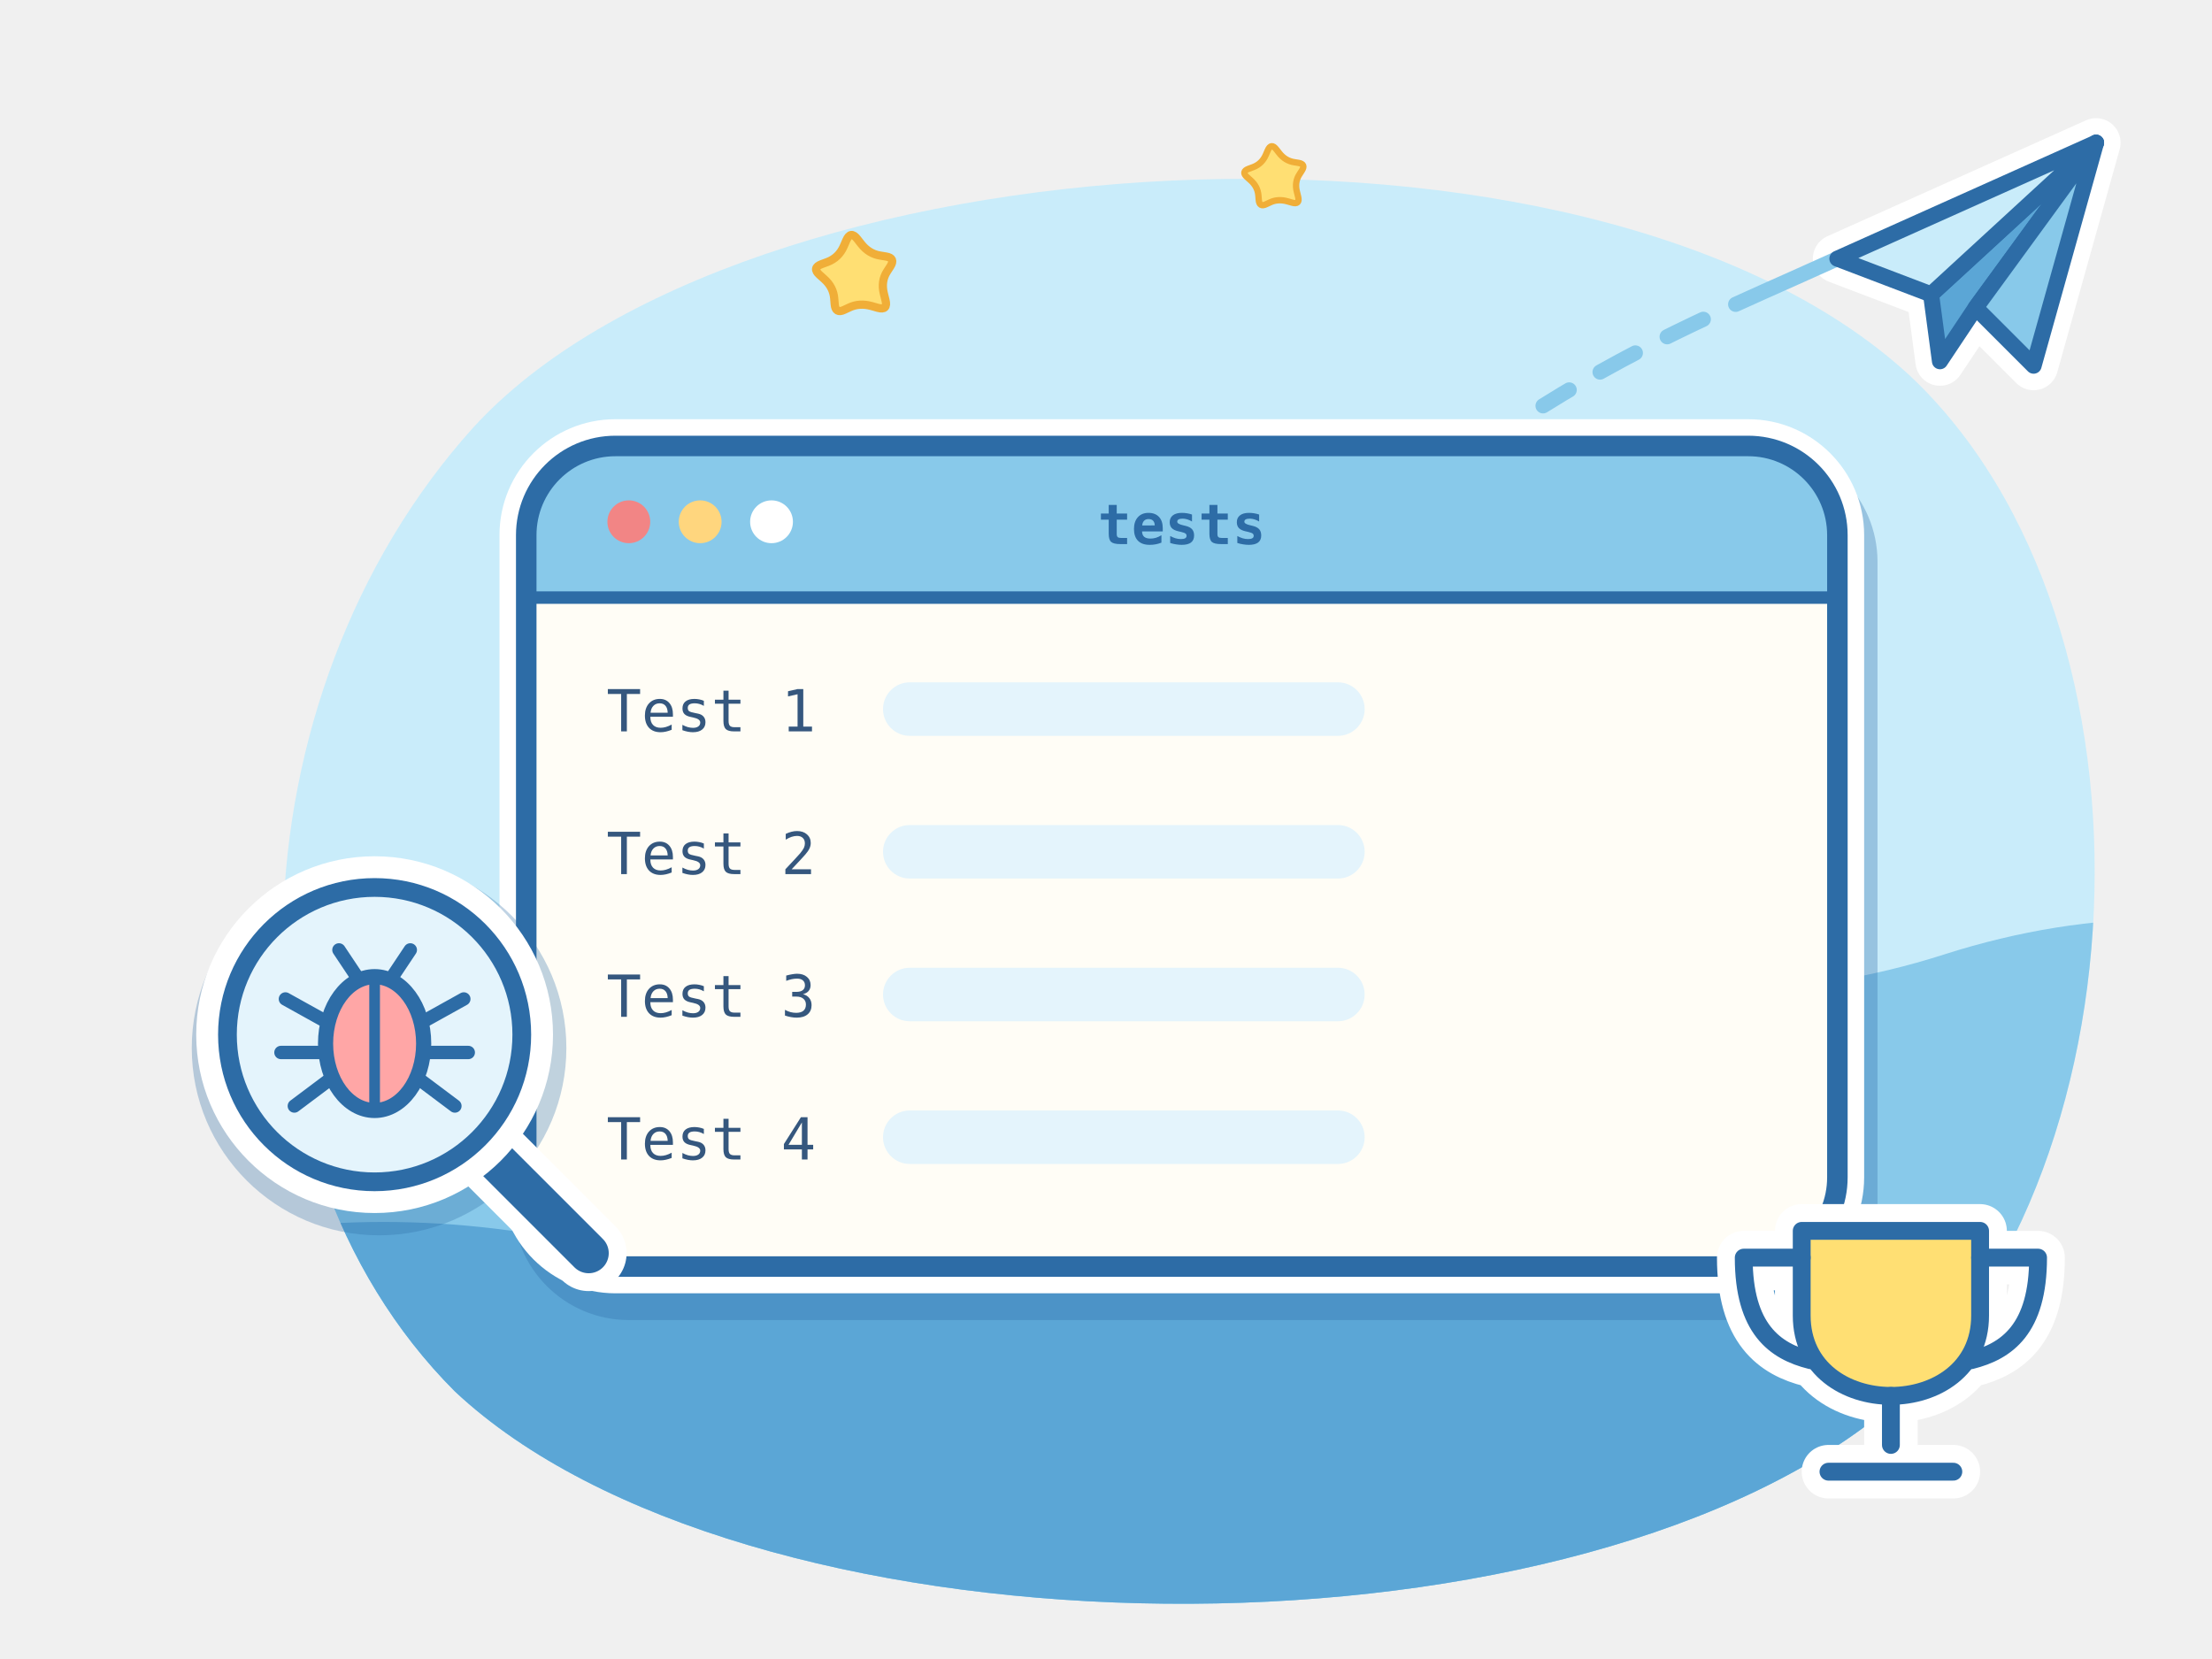
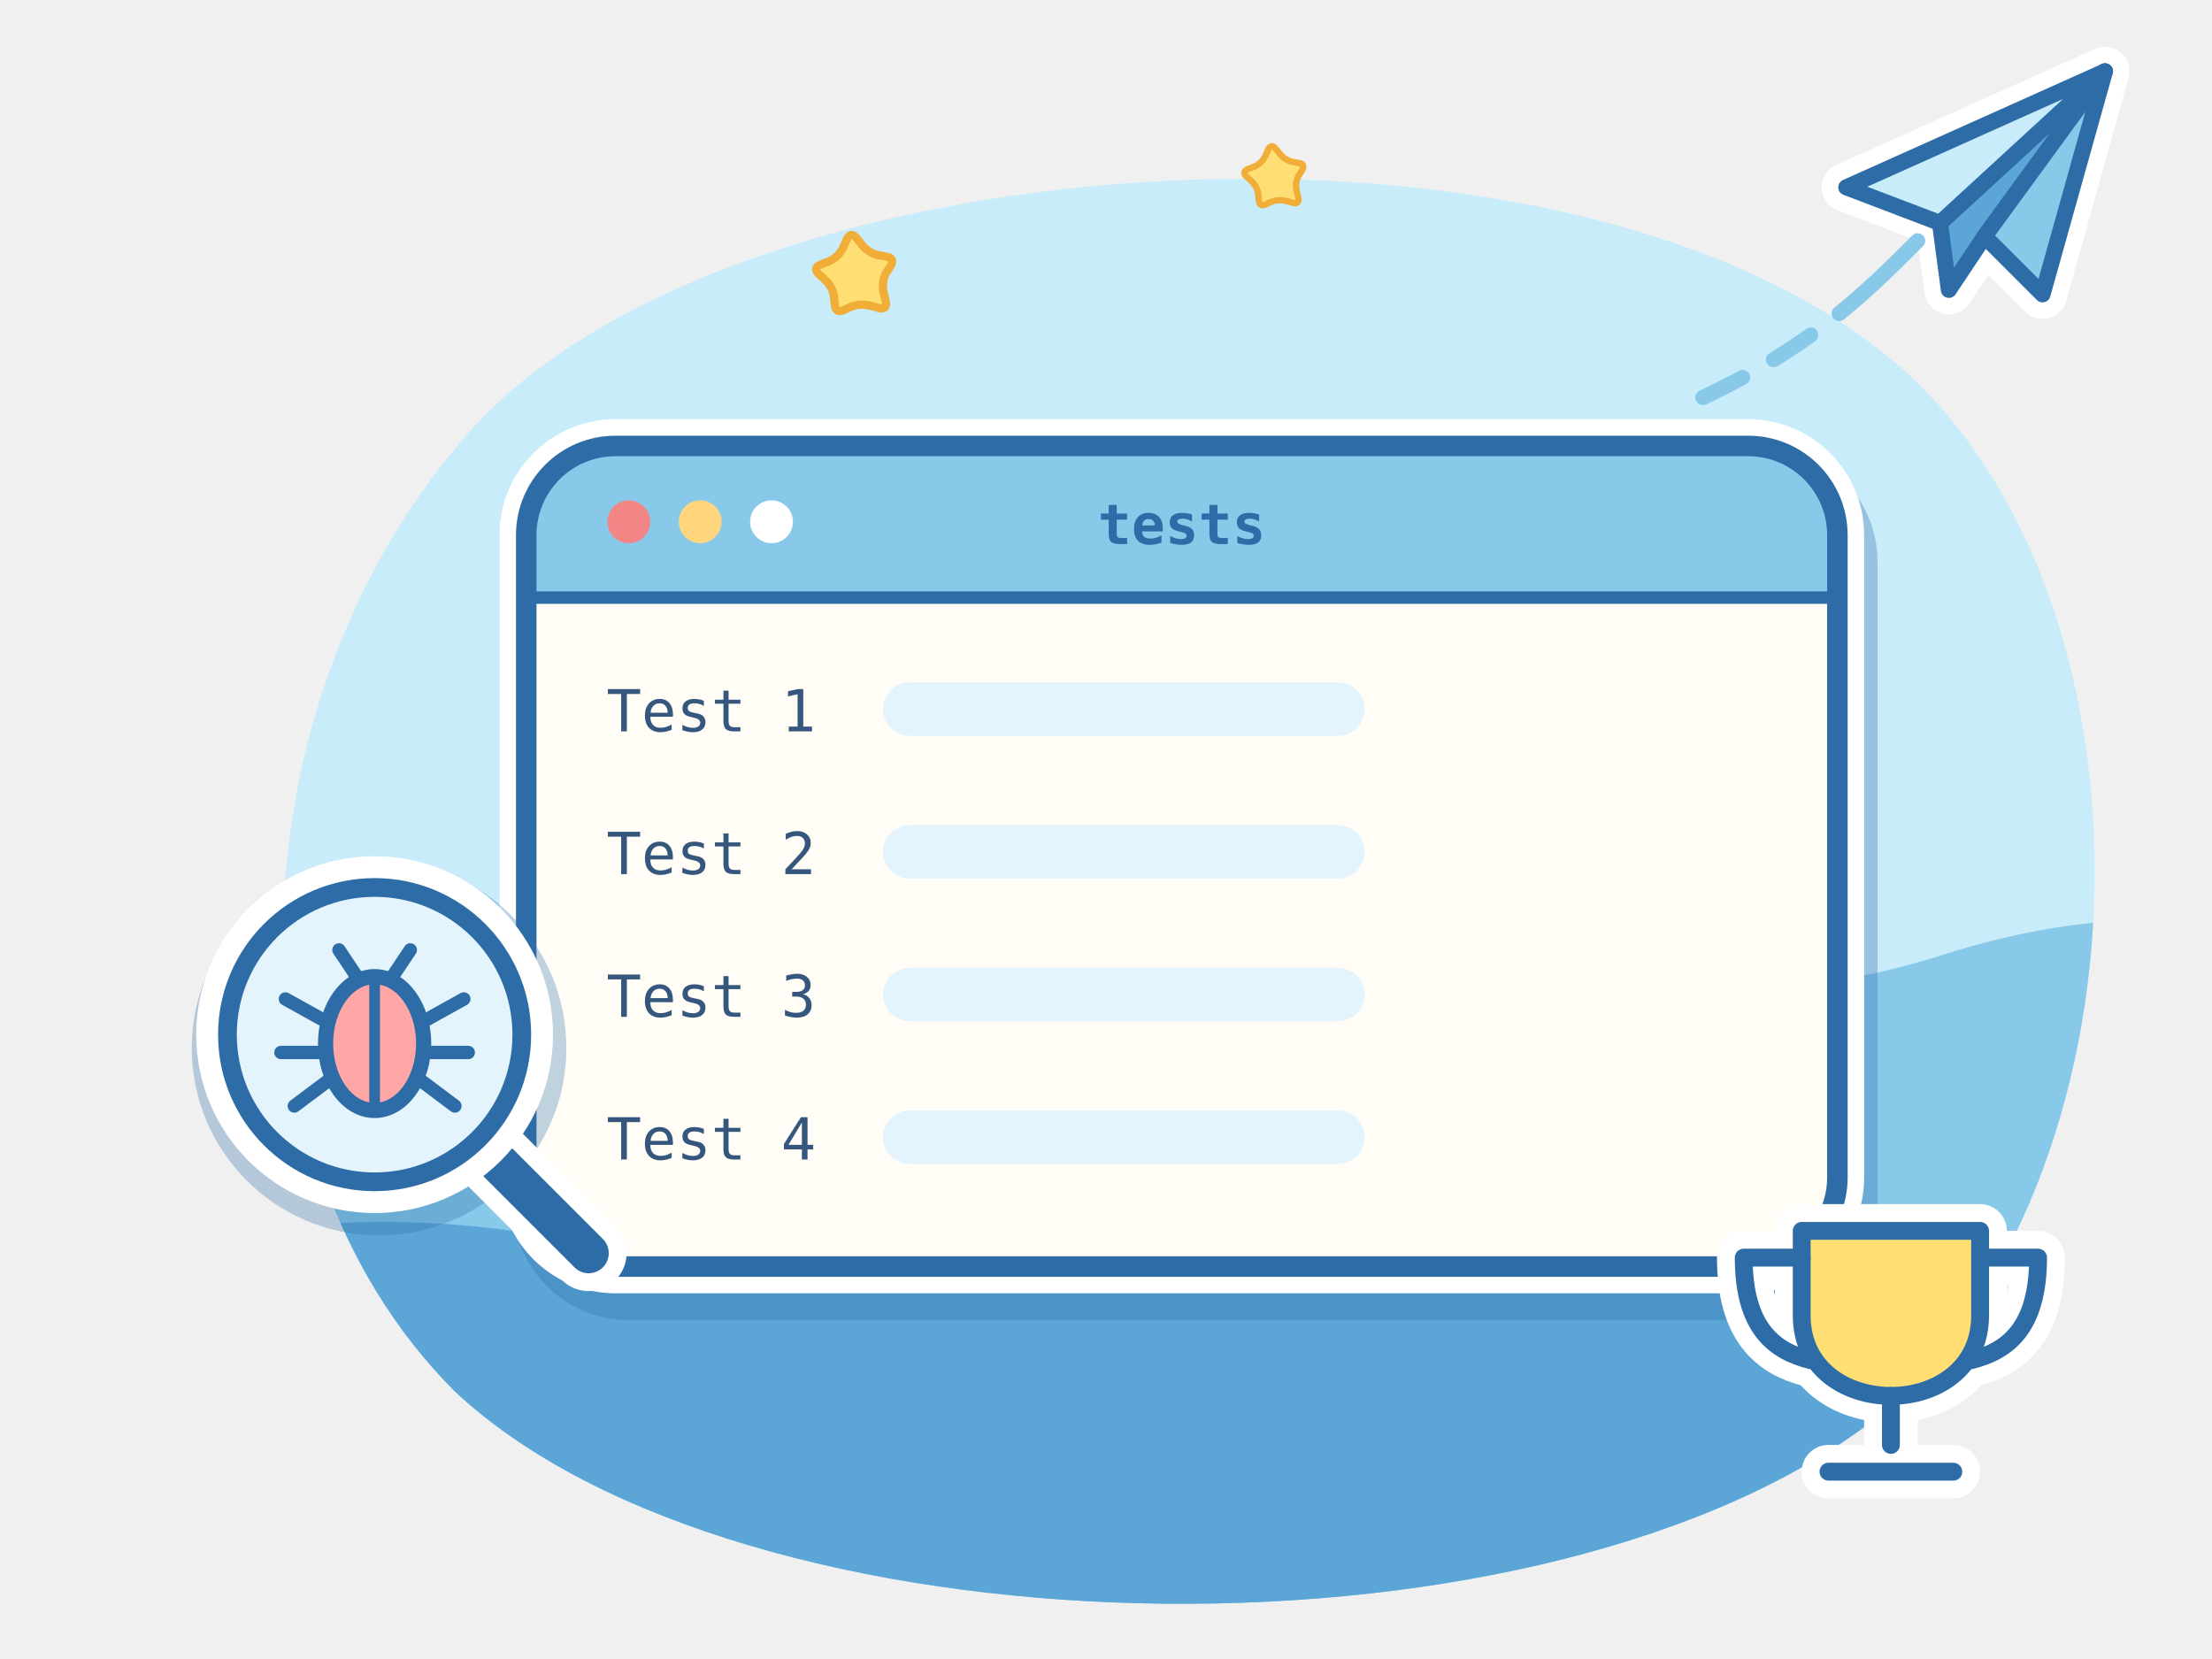
<svg xmlns="http://www.w3.org/2000/svg" viewBox="-36 0 496 372" role="img" aria-label="Test results with AC, WA and TLE verdicts, a bug under a magnifier, a trophy and a submitted solution">
  <defs>
    <clipPath id="blob">
      <path d="M70 96C130 30 320 18 392 84C452 140 446 270 382 320C306 376 130 372 66 312C12 258 16 156 70 96Z" />
    </clipPath>
  </defs>
  <g clip-path="url(#blob)">
    <rect width="460" height="372" fill="#c9ecfa" />
    <path d="M-200 380V214q50 -16 100 0t100 0t100 0t100 0t100 0t100 0t100 0t100 0t100 0V380Z" fill="#88c9ea">
      <animateTransform attributeName="transform" type="translate" values="0 0;200 0" dur="7s" repeatCount="indefinite" />
    </path>
    <path d="M-200 380V280q50 -12 100 0t100 0t100 0t100 0t100 0t100 0t100 0t100 0t100 0V380Z" fill="#5ba6d6">
      <animateTransform attributeName="transform" type="translate" values="0 0;-200 0" dur="5s" repeatCount="indefinite" />
    </path>
    <g opacity="0">
      <animate attributeName="opacity" values="0;.95;.95;0" keyTimes="0;.15;.75;1" dur="5s" begin="0s" repeatCount="indefinite" />
      <animateTransform attributeName="transform" type="translate" values="36 350;42 300;33 240" dur="5s" begin="0s" repeatCount="indefinite" />
      <circle r="6" fill="#fff" fill-opacity=".3" stroke="#fff" stroke-width="2.2" />
    </g>
    <g opacity="0">
      <animate attributeName="opacity" values="0;.95;.95;0" keyTimes="0;.15;.75;1" dur="4.2s" begin="1.5s" repeatCount="indefinite" />
      <animateTransform attributeName="transform" type="translate" values="118 350;124 300;115 240" dur="4.2s" begin="1.5s" repeatCount="indefinite" />
      <circle r="4.5" fill="#fff" fill-opacity=".3" stroke="#fff" stroke-width="2.2" />
    </g>
    <g opacity="0">
      <animate attributeName="opacity" values="0;.95;.95;0" keyTimes="0;.15;.75;1" dur="4.8s" begin="0.8s" repeatCount="indefinite" />
      <animateTransform attributeName="transform" type="translate" values="350 350;356 300;347 240" dur="4.8s" begin="0.8s" repeatCount="indefinite" />
      <circle r="5.5" fill="#fff" fill-opacity=".3" stroke="#fff" stroke-width="2.2" />
    </g>
    <g opacity="0">
      <animate attributeName="opacity" values="0;.95;.95;0" keyTimes="0;.15;.75;1" dur="4.4s" begin="2.4s" repeatCount="indefinite" />
      <animateTransform attributeName="transform" type="translate" values="420 350;426 300;417 240" dur="4.4s" begin="2.4s" repeatCount="indefinite" />
      <circle r="4" fill="#fff" fill-opacity=".3" stroke="#fff" stroke-width="2.2" />
    </g>
  </g>
  <rect x="79" y="100" width="306" height="196" rx="26" fill="#2d6ca6" opacity=".32" />
  <rect x="76" y="94" width="306" height="196" rx="26" fill="#ffffff" />
  <rect x="82" y="100" width="294" height="184" rx="20" fill="#fffdf6" />
  <clipPath id="bar">
    <path d="M82 134V120A20 20 0 0 1 102 100H356A20 20 0 0 1 376 120V134Z" />
  </clipPath>
  <g clip-path="url(#bar)">
    <rect x="82" y="100" width="294" height="34" fill="#88c9ea" />
  </g>
  <circle cx="105" cy="117" r="4.8" fill="#f28585" />
  <circle cx="121" cy="117" r="4.8" fill="#ffd67e" />
  <circle cx="137" cy="117" r="4.8" fill="#ffffff" />
  <text x="229" y="122" text-anchor="middle" fill="#2d6ca6" font-family="Consolas, Menlo, 'DejaVu Sans Mono', monospace" font-size="12.5" font-weight="700">tests</text>
  <g transform="translate(100 150)">
    <text y="14" fill="#35577e" font-family="Consolas, Menlo, 'DejaVu Sans Mono', monospace" font-size="13">Test 1</text>
    <rect x="62" y="3" width="108" height="12" rx="6" fill="#e4f4fc" />
    <rect x="62" y="3" width="0" height="12" rx="6" fill="#88c9ea">
      <animate attributeName="width" values="0;0;108;108;0" keyTimes="0;0.02;0.12;.94;1" dur="7s" repeatCount="indefinite" />
    </rect>
    <g opacity="0">
      <animate attributeName="opacity" values="0;0;1;1;0" keyTimes="0;0.12;0.14;.94;1" dur="7s" repeatCount="indefinite" />
      <rect x="180" y="-3" width="58" height="24" rx="12" fill="#3fbf8d" />
      <text x="209" y="14" text-anchor="middle" fill="#ffffff" font-family="-apple-system, BlinkMacSystemFont, 'Segoe UI', 'Noto Sans', Helvetica, Arial, sans-serif" font-size="13" font-weight="800">AC</text>
    </g>
  </g>
  <g transform="translate(100 182)">
    <text y="14" fill="#35577e" font-family="Consolas, Menlo, 'DejaVu Sans Mono', monospace" font-size="13">Test 2</text>
    <rect x="62" y="3" width="108" height="12" rx="6" fill="#e4f4fc" />
    <rect x="62" y="3" width="0" height="12" rx="6" fill="#88c9ea">
      <animate attributeName="width" values="0;0;108;108;0" keyTimes="0;0.16;0.26;.94;1" dur="7s" repeatCount="indefinite" />
    </rect>
    <g opacity="0">
      <animate attributeName="opacity" values="0;0;1;1;0" keyTimes="0;0.26;0.28;.94;1" dur="7s" repeatCount="indefinite" />
      <rect x="180" y="-3" width="58" height="24" rx="12" fill="#ee7d86" />
      <text x="209" y="14" text-anchor="middle" fill="#ffffff" font-family="-apple-system, BlinkMacSystemFont, 'Segoe UI', 'Noto Sans', Helvetica, Arial, sans-serif" font-size="13" font-weight="800">WA</text>
    </g>
  </g>
  <g transform="translate(100 214)">
    <text y="14" fill="#35577e" font-family="Consolas, Menlo, 'DejaVu Sans Mono', monospace" font-size="13">Test 3</text>
    <rect x="62" y="3" width="108" height="12" rx="6" fill="#e4f4fc" />
    <rect x="62" y="3" width="0" height="12" rx="6" fill="#88c9ea">
      <animate attributeName="width" values="0;0;108;108;0" keyTimes="0;0.3;0.40;.94;1" dur="7s" repeatCount="indefinite" />
    </rect>
    <g opacity="0">
      <animate attributeName="opacity" values="0;0;1;1;0" keyTimes="0;0.40;0.42;.94;1" dur="7s" repeatCount="indefinite" />
      <rect x="180" y="-3" width="58" height="24" rx="12" fill="#e8a530" />
      <text x="209" y="14" text-anchor="middle" fill="#ffffff" font-family="-apple-system, BlinkMacSystemFont, 'Segoe UI', 'Noto Sans', Helvetica, Arial, sans-serif" font-size="13" font-weight="800">TLE</text>
    </g>
  </g>
  <g transform="translate(100 246)">
    <text y="14" fill="#35577e" font-family="Consolas, Menlo, 'DejaVu Sans Mono', monospace" font-size="13">Test 4</text>
    <rect x="62" y="3" width="108" height="12" rx="6" fill="#e4f4fc" />
    <rect x="62" y="3" width="0" height="12" rx="6" fill="#88c9ea">
      <animate attributeName="width" values="0;0;108;108;0" keyTimes="0;0.44;0.54;.94;1" dur="7s" repeatCount="indefinite" />
    </rect>
    <g opacity="0">
      <animate attributeName="opacity" values="0;0;1;1;0" keyTimes="0;0.54;0.56;.94;1" dur="7s" repeatCount="indefinite" />
      <rect x="180" y="-3" width="58" height="24" rx="12" fill="#3fbf8d" />
      <text x="209" y="14" text-anchor="middle" fill="#ffffff" font-family="-apple-system, BlinkMacSystemFont, 'Segoe UI', 'Noto Sans', Helvetica, Arial, sans-serif" font-size="13" font-weight="800">AC</text>
    </g>
  </g>
  <rect x="82" y="100" width="294" height="184" rx="20" fill="none" stroke="#2d6ca6" stroke-width="4.6" />
  <path d="M84 134H374" stroke="#2d6ca6" stroke-width="2.8" />
  <g transform="translate(48 232)">
    <g>
      <animateTransform attributeName="transform" type="translate" values="0 -4;0 4;0 -4" dur="2.8s" repeatCount="indefinite" />
      <circle cx="1" cy="3" r="42" fill="#2d6ca6" opacity=".3" />
      <path d="M26 27L48 49" stroke="#ffffff" stroke-width="17" stroke-linecap="round" />
      <path d="M26 27L48 49" stroke="#2d6ca6" stroke-width="9" stroke-linecap="round" />
      <circle r="40" fill="#ffffff" />
      <circle r="33" fill="#e4f4fc" stroke="#2d6ca6" stroke-width="4.2" />
      <path d="M-11 -3L-20 -8M11 -3L20 -8M-12 4H-21M12 4H21M-10 10L-18 16M10 10L18 16M-4 -13L-8 -19M4 -13L8 -19" fill="none" stroke="#2d6ca6" stroke-width="3" stroke-linecap="round" stroke-linejoin="round" />
      <ellipse cy="2" rx="11" ry="15" fill="#ffa6a6" stroke="#2d6ca6" stroke-width="3.4" />
      <path d="M0 -12V17" stroke="#2d6ca6" stroke-width="2.4" />
    </g>
  </g>
-   <g transform="translate(404 56)">
+   <g transform="translate(406 40)">
    <g>
      <animateTransform attributeName="transform" type="translate" values="0 -5;0 5;0 -5" dur="2.3s" repeatCount="indefinite" />
      <path d="M-28 2L30 -24L16 26L3 13L-5 25L-7 10Z" fill="#ffffff" stroke="#ffffff" stroke-width="11" stroke-linejoin="round" />
-       <path d="M-28 2C-50 12 -70 20 -94 35" fill="none" stroke="#88c9ea" stroke-width="3.4" stroke-dasharray="25 8 9 8 9 8 9 100" stroke-linecap="round" />
+       <path d="M-12 14C-24 26 -36 38 -62 50" fill="none" stroke="#88c9ea" stroke-width="3.4" stroke-dasharray="24 8 10 8 10 8 10 100" stroke-linecap="round" />
      <path d="M-7 10L30 -24L3 13L-5 25Z" fill="#5ba6d6" stroke="#2d6ca6" stroke-width="3.6" stroke-linejoin="round" />
      <path d="M-28 2L30 -24L-7 10Z" fill="#c9ecfa" stroke="#2d6ca6" stroke-width="3.6" stroke-linejoin="round" />
      <path d="M3 13L30 -24L16 26Z" fill="#88c9ea" stroke="#2d6ca6" stroke-width="3.6" stroke-linejoin="round" />
    </g>
  </g>
  <g transform="translate(388 300)">
    <g>
      <animateTransform attributeName="transform" type="translate" values="0 -3.5;0 3.5;0 -3.5" dur="3s" repeatCount="indefinite" />
      <path d="M-20 -24H20V-5C20 19 -20 19 -20 -5ZM-20 -18H-33C-33 -2 -26 3 -18 5M20 -18H33C33 -2 26 3 18 5M0 13V24M-14 30H14" fill="none" stroke="#ffffff" stroke-width="12" stroke-linecap="round" stroke-linejoin="round" />
      <path d="M-20 -24H20V-5C20 19 -20 19 -20 -5Z" fill="#ffdf73" stroke="#2d6ca6" stroke-width="4" stroke-linejoin="round" />
      <path d="M-20 -18H-33C-33 -2 -26 3 -18 5M20 -18H33C33 -2 26 3 18 5M0 13V24M-14 30H14" fill="none" stroke="#2d6ca6" stroke-width="4" stroke-linecap="round" stroke-linejoin="round" />
    </g>
  </g>
  <g transform="translate(156 62) scale(0.8)">
    <path d="M-2.78 -10.15Q-1.58 -12.9 0.26 -10.56L1.39 -9.12Q3.54 -6.38 6.7 -5.87L8.35 -5.6Q11.06 -5.16 9.55 -2.82L8.63 -1.39Q6.87 1.34 7.74 4.8L8.19 6.61Q8.93 9.58 6.04 8.78L4.28 8.28Q0.9 7.34 -1.92 8.67L-3.4 9.36Q-5.82 10.5 -6.04 7.8L-6.18 6.15Q-6.43 3 -8.97 0.72L-10.3 -0.47Q-12.47 -2.42 -9.75 -3.45L-8.08 -4.07Q-4.91 -5.27 -3.51 -8.47Z" fill="#ffdf73" stroke="#f0ae38" stroke-width="2.3" stroke-linejoin="round">
      <animateTransform attributeName="transform" type="scale" values="1;.72;1" dur="3s" repeatCount="indefinite" />
    </path>
  </g>
  <g transform="translate(250 40) scale(0.62)">
    <path d="M-2.78 -10.15Q-1.58 -12.9 0.26 -10.56L1.39 -9.12Q3.54 -6.38 6.7 -5.87L8.35 -5.6Q11.06 -5.16 9.55 -2.82L8.63 -1.39Q6.87 1.34 7.74 4.8L8.19 6.61Q8.93 9.58 6.04 8.78L4.28 8.28Q0.9 7.34 -1.92 8.67L-3.4 9.36Q-5.82 10.5 -6.04 7.8L-6.18 6.15Q-6.43 3 -8.97 0.72L-10.3 -0.47Q-12.47 -2.42 -9.75 -3.45L-8.08 -4.07Q-4.91 -5.27 -3.51 -8.47Z" fill="#ffdf73" stroke="#f0ae38" stroke-width="2.3" stroke-linejoin="round">
      <animateTransform attributeName="transform" type="scale" values="1;.72;1" dur="2.5s" repeatCount="indefinite" />
    </path>
  </g>
</svg>
